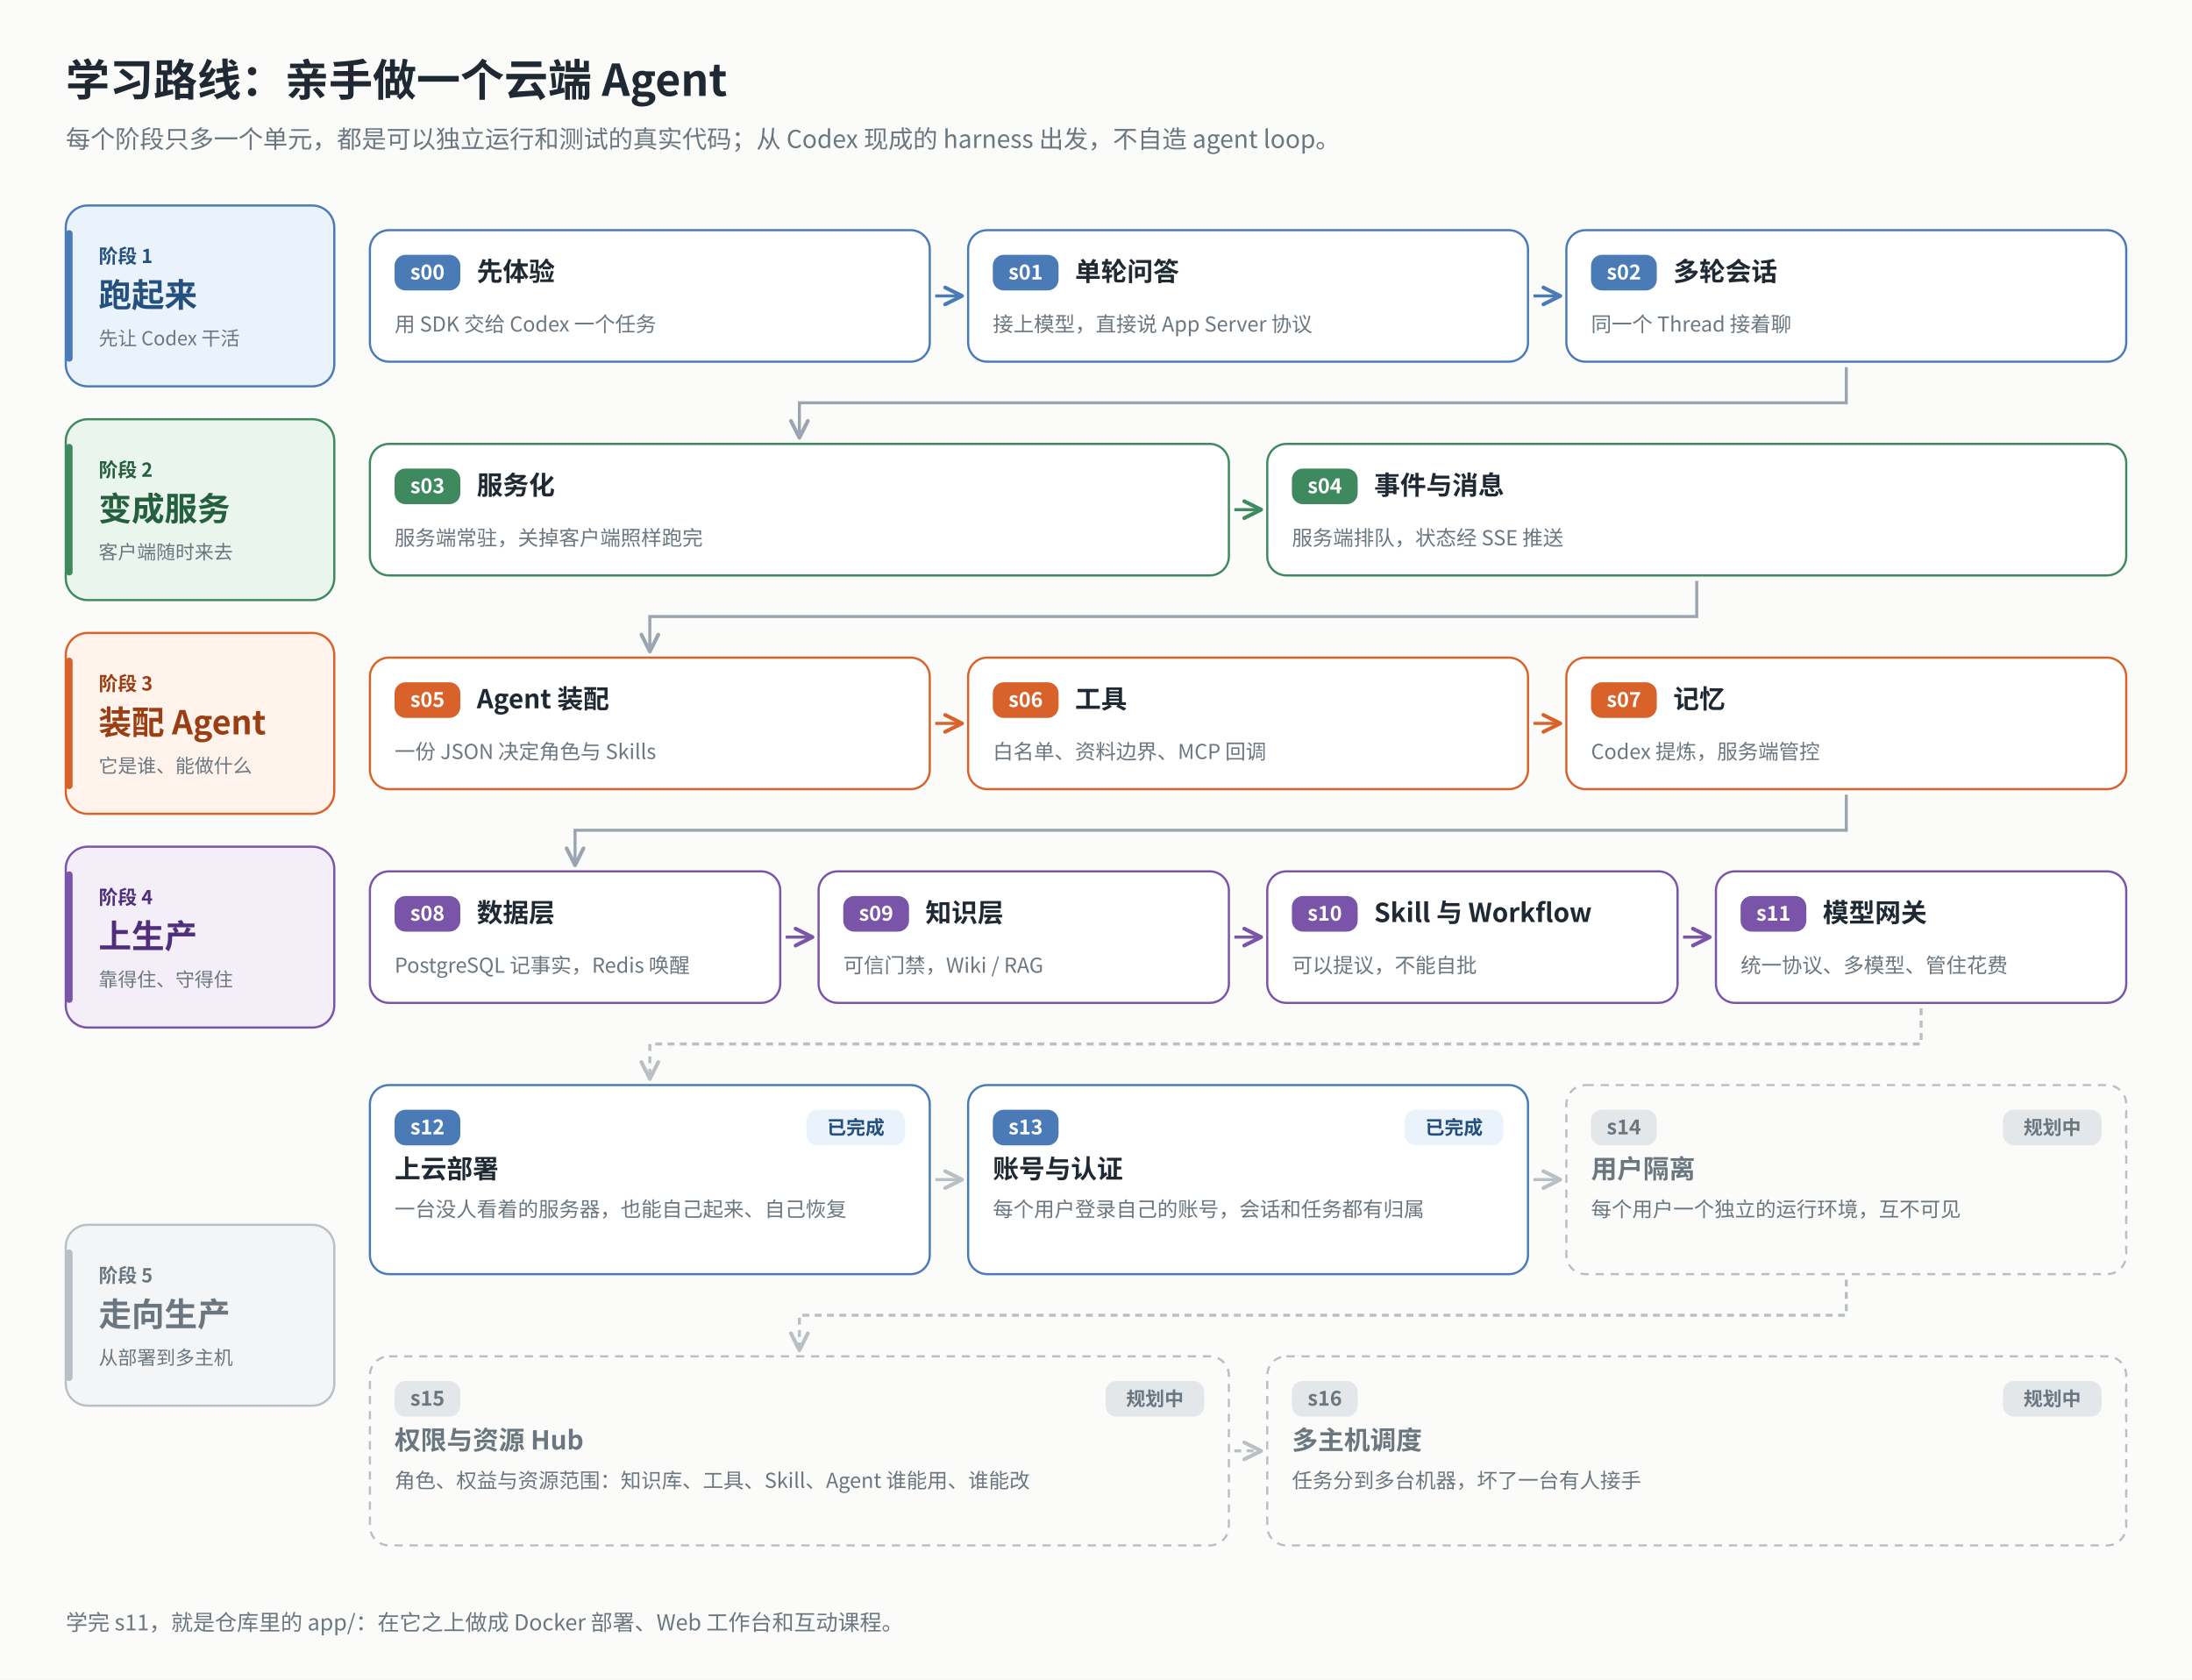
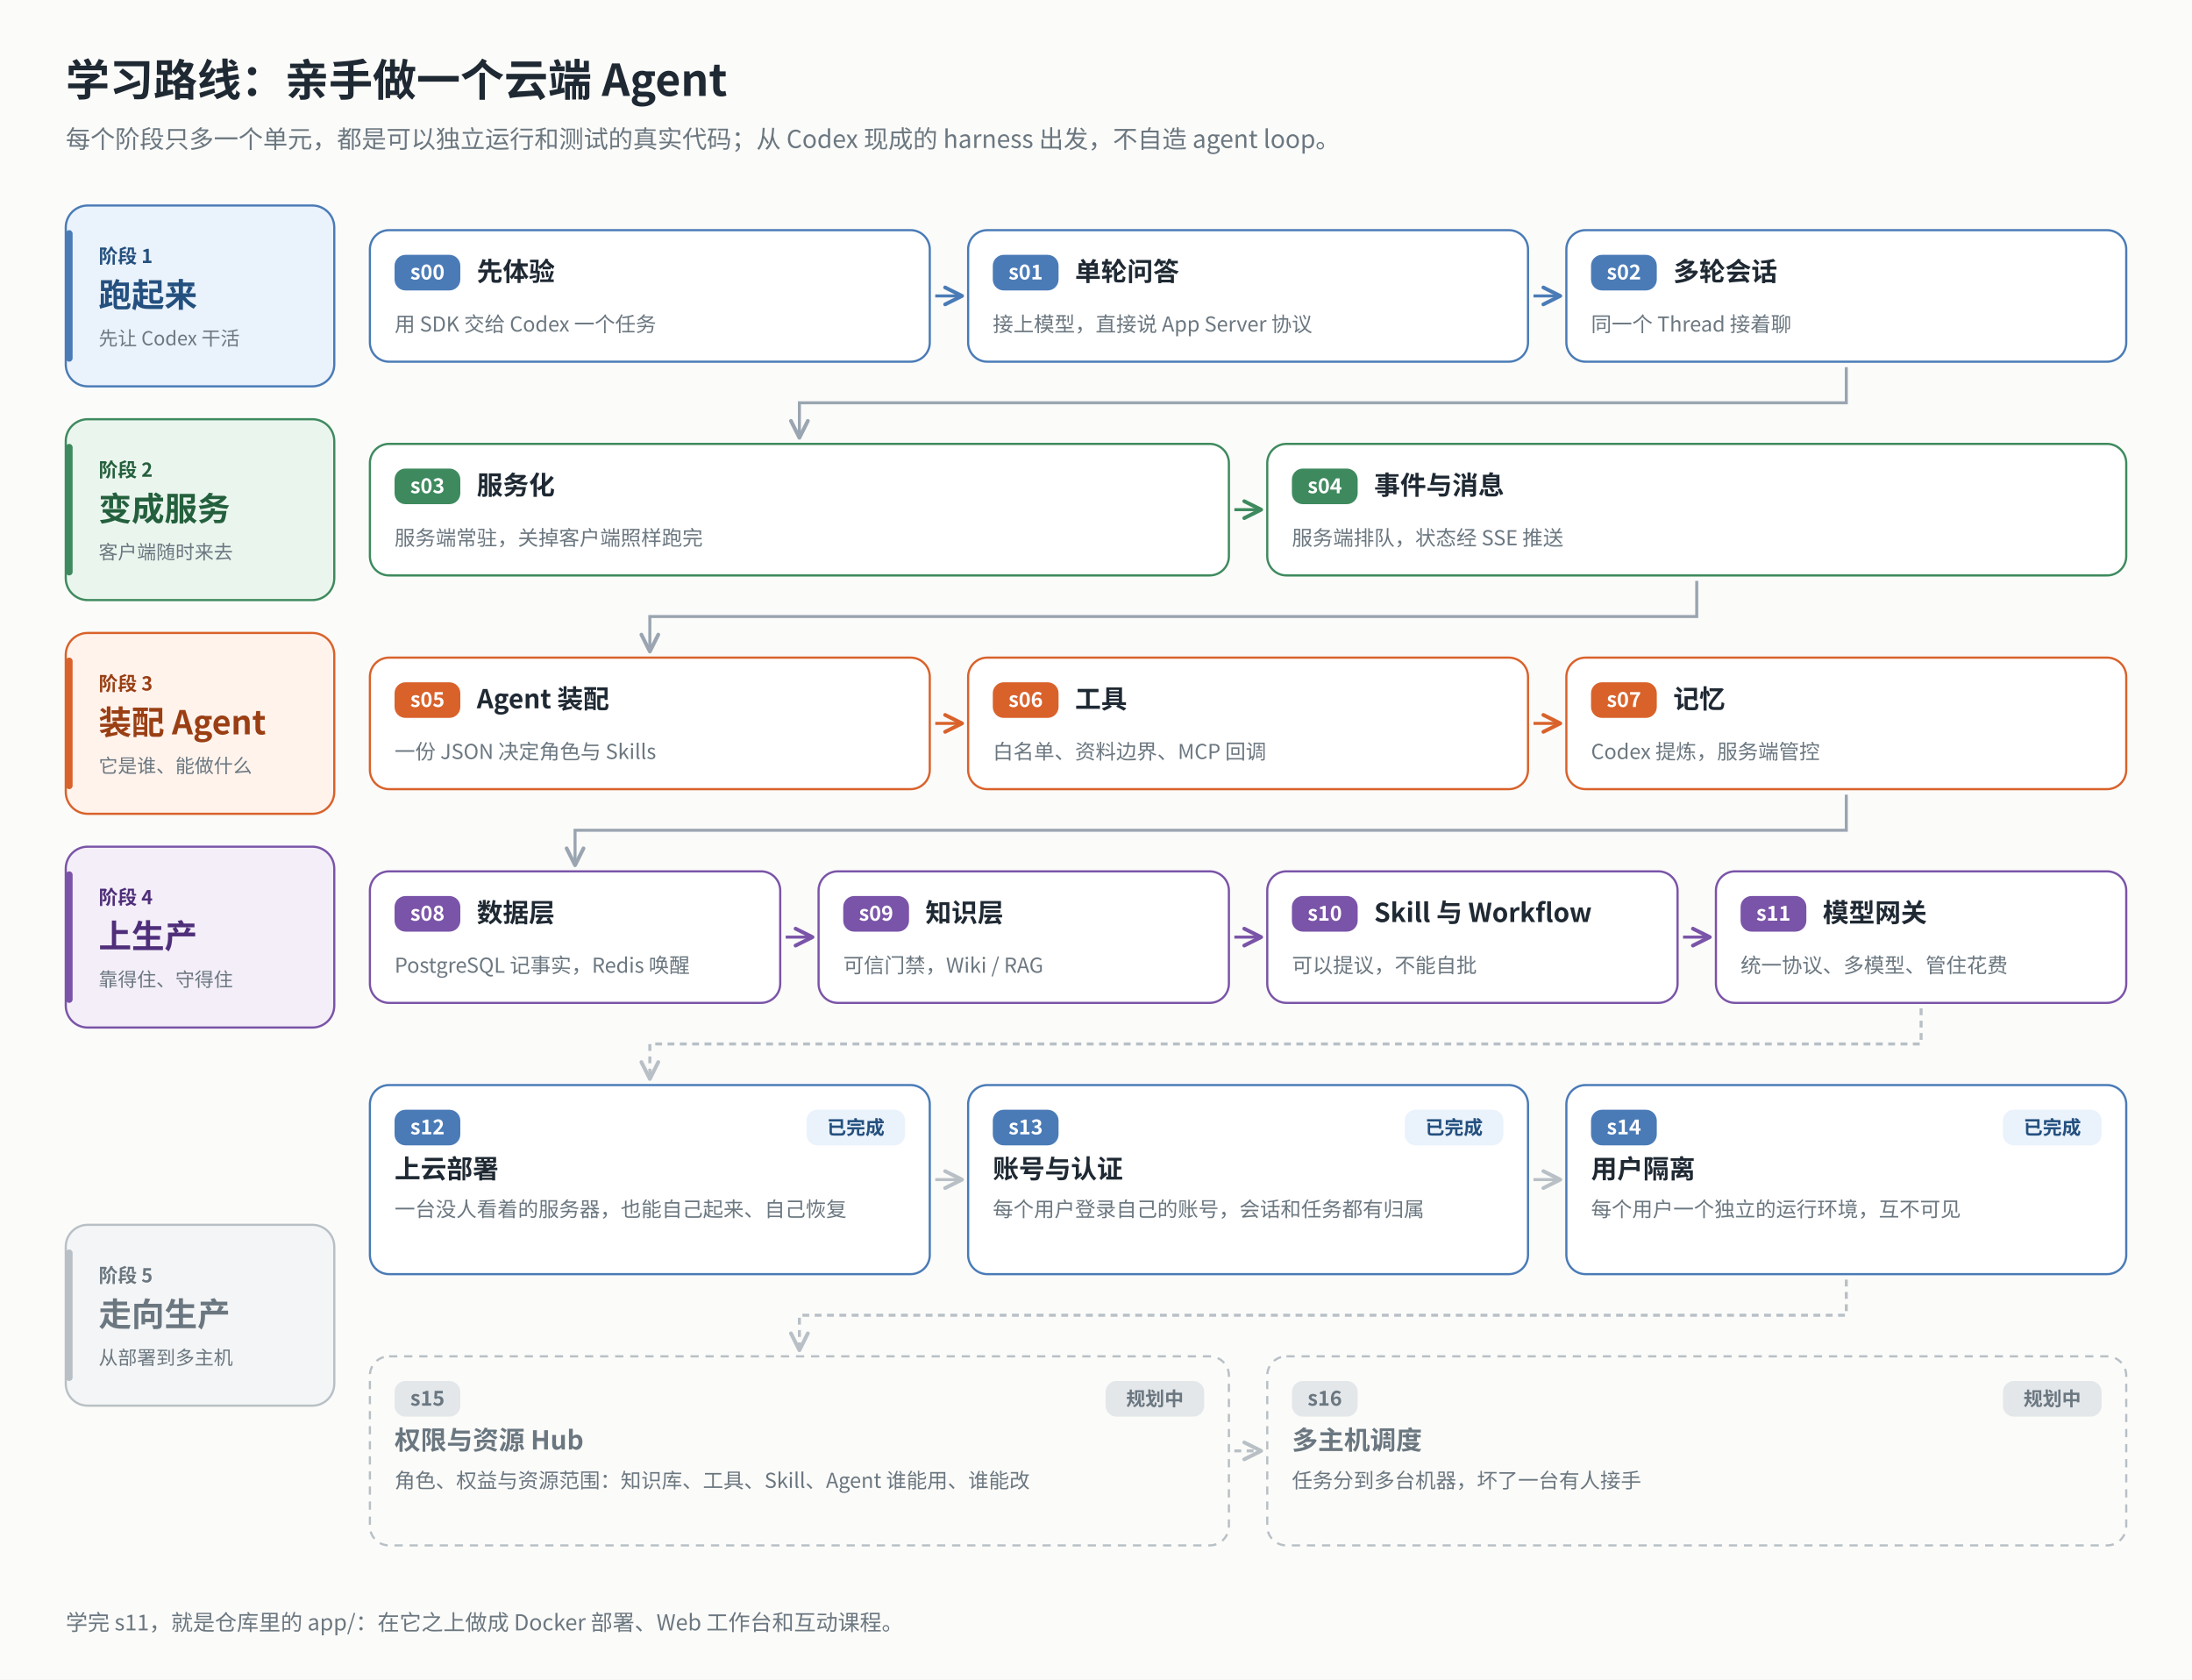
<svg xmlns="http://www.w3.org/2000/svg" width="1600" height="1226" viewBox="0 0 1600 1226" role="img" aria-labelledby="title desc">
  <defs>
    <marker id="arrow-4A7BB7" viewBox="0 0 10 10" refX="8" refY="5" markerWidth="7" markerHeight="7" orient="auto-start-reverse">
      <path d="M1 1 L9 5 L1 9" fill="none" stroke="#4A7BB7" stroke-width="1.8" stroke-linecap="round" stroke-linejoin="round" />
    </marker>
    <marker id="arrow-3E8A5E" viewBox="0 0 10 10" refX="8" refY="5" markerWidth="7" markerHeight="7" orient="auto-start-reverse">
      <path d="M1 1 L9 5 L1 9" fill="none" stroke="#3E8A5E" stroke-width="1.8" stroke-linecap="round" stroke-linejoin="round" />
    </marker>
    <marker id="arrow-D9622B" viewBox="0 0 10 10" refX="8" refY="5" markerWidth="7" markerHeight="7" orient="auto-start-reverse">
      <path d="M1 1 L9 5 L1 9" fill="none" stroke="#D9622B" stroke-width="1.8" stroke-linecap="round" stroke-linejoin="round" />
    </marker>
    <marker id="arrow-7A54A8" viewBox="0 0 10 10" refX="8" refY="5" markerWidth="7" markerHeight="7" orient="auto-start-reverse">
      <path d="M1 1 L9 5 L1 9" fill="none" stroke="#7A54A8" stroke-width="1.8" stroke-linecap="round" stroke-linejoin="round" />
    </marker>
    <marker id="arrow-B8C0C6" viewBox="0 0 10 10" refX="8" refY="5" markerWidth="7" markerHeight="7" orient="auto-start-reverse">
      <path d="M1 1 L9 5 L1 9" fill="none" stroke="#B8C0C6" stroke-width="1.8" stroke-linecap="round" stroke-linejoin="round" />
    </marker>
    <marker id="arrow-9AA5B1" viewBox="0 0 10 10" refX="8" refY="5" markerWidth="7" markerHeight="7" orient="auto-start-reverse">
      <path d="M1 1 L9 5 L1 9" fill="none" stroke="#9AA5B1" stroke-width="1.8" stroke-linecap="round" stroke-linejoin="round" />
    </marker>
  </defs>
  <g font-family="PingFang SC, Microsoft YaHei, Noto Sans CJK SC, sans-serif">
    <rect width="1600" height="1226" fill="#FBFBF9" />
    <text x="48" y="70" font-size="32" fill="#1F2933" font-weight="700" text-anchor="start">学习路线：亲手做一个云端 Agent</text>
    <text x="48" y="108" font-size="18" fill="#6B7780" font-weight="400" text-anchor="start">每个阶段只多一个单元，都是可以独立运行和测试的真实代码；从 Codex 现成的 harness 出发，不自造 agent loop。</text>
    <rect x="48" y="150" width="196" height="132" rx="16" fill="#EAF2FB" stroke="#4A7BB7" stroke-width="1.6" />
    <rect x="48" y="168" width="5" height="96" rx="2.5" fill="#4A7BB7" />
    <text x="72" y="192" font-size="14" fill="#24507F" font-weight="600" text-anchor="start">阶段 1</text>
    <text x="72" y="224" font-size="24" fill="#24507F" font-weight="700" text-anchor="start">跑起来</text>
    <text x="72" y="252" font-size="14" fill="#6B7780" font-weight="400" text-anchor="start">先让 Codex 干活</text>
    <rect x="270" y="168" width="408.667" height="96" rx="14" fill="#FFFFFF" stroke="#4A7BB7" stroke-width="1.6" />
    <rect x="288" y="186" width="48" height="26" rx="8" fill="#4A7BB7" stroke="none" stroke-width="1.6" />
    <text x="312" y="204" font-size="15" fill="#FFFFFF" font-weight="700" text-anchor="middle">s00</text>
    <text x="348" y="205" font-size="19" fill="#1F2933" font-weight="700" text-anchor="start">先体验</text>
    <text x="288" y="242" font-size="15" fill="#6B7780" font-weight="400" text-anchor="start">用 SDK 交给 Codex 一个任务</text>
    <path d="M682.667,216 L700.667,216" fill="none" stroke="#4A7BB7" stroke-width="2.2" marker-end="url(#arrow-4A7BB7)" />
    <rect x="706.667" y="168" width="408.667" height="96" rx="14" fill="#FFFFFF" stroke="#4A7BB7" stroke-width="1.6" />
    <rect x="724.667" y="186" width="48" height="26" rx="8" fill="#4A7BB7" stroke="none" stroke-width="1.6" />
    <text x="748.667" y="204" font-size="15" fill="#FFFFFF" font-weight="700" text-anchor="middle">s01</text>
    <text x="784.667" y="205" font-size="19" fill="#1F2933" font-weight="700" text-anchor="start">单轮问答</text>
    <text x="724.667" y="242" font-size="15" fill="#6B7780" font-weight="400" text-anchor="start">接上模型，直接说 App Server 协议</text>
    <path d="M1119.333,216 L1137.333,216" fill="none" stroke="#4A7BB7" stroke-width="2.2" marker-end="url(#arrow-4A7BB7)" />
    <rect x="1143.333" y="168" width="408.667" height="96" rx="14" fill="#FFFFFF" stroke="#4A7BB7" stroke-width="1.6" />
    <rect x="1161.333" y="186" width="48" height="26" rx="8" fill="#4A7BB7" stroke="none" stroke-width="1.6" />
    <text x="1185.333" y="204" font-size="15" fill="#FFFFFF" font-weight="700" text-anchor="middle">s02</text>
    <text x="1221.333" y="205" font-size="19" fill="#1F2933" font-weight="700" text-anchor="start">多轮会话</text>
    <text x="1161.333" y="242" font-size="15" fill="#6B7780" font-weight="400" text-anchor="start">同一个 Thread 接着聊</text>
    <path d="M1347.667,268 L1347.667,294 L583.5,294 L583.5,318" fill="none" stroke="#9AA5B1" stroke-width="2.2" marker-end="url(#arrow-9AA5B1)" />
    <rect x="48" y="306" width="196" height="132" rx="16" fill="#EAF5EE" stroke="#3E8A5E" stroke-width="1.6" />
    <rect x="48" y="324" width="5" height="96" rx="2.5" fill="#3E8A5E" />
    <text x="72" y="348" font-size="14" fill="#24603D" font-weight="600" text-anchor="start">阶段 2</text>
    <text x="72" y="380" font-size="24" fill="#24603D" font-weight="700" text-anchor="start">变成服务</text>
    <text x="72" y="408" font-size="14" fill="#6B7780" font-weight="400" text-anchor="start">客户端随时来去</text>
    <rect x="270" y="324" width="627" height="96" rx="14" fill="#FFFFFF" stroke="#3E8A5E" stroke-width="1.6" />
    <rect x="288" y="342" width="48" height="26" rx="8" fill="#3E8A5E" stroke="none" stroke-width="1.6" />
    <text x="312" y="360" font-size="15" fill="#FFFFFF" font-weight="700" text-anchor="middle">s03</text>
    <text x="348" y="361" font-size="19" fill="#1F2933" font-weight="700" text-anchor="start">服务化</text>
    <text x="288" y="398" font-size="15" fill="#6B7780" font-weight="400" text-anchor="start">服务端常驻，关掉客户端照样跑完</text>
    <path d="M901,372 L919,372" fill="none" stroke="#3E8A5E" stroke-width="2.2" marker-end="url(#arrow-3E8A5E)" />
    <rect x="925" y="324" width="627" height="96" rx="14" fill="#FFFFFF" stroke="#3E8A5E" stroke-width="1.6" />
    <rect x="943" y="342" width="48" height="26" rx="8" fill="#3E8A5E" stroke="none" stroke-width="1.6" />
    <text x="967" y="360" font-size="15" fill="#FFFFFF" font-weight="700" text-anchor="middle">s04</text>
    <text x="1003" y="361" font-size="19" fill="#1F2933" font-weight="700" text-anchor="start">事件与消息</text>
    <text x="943" y="398" font-size="15" fill="#6B7780" font-weight="400" text-anchor="start">服务端排队，状态经 SSE 推送</text>
    <path d="M1238.5,424 L1238.5,450 L474.333,450 L474.333,474" fill="none" stroke="#9AA5B1" stroke-width="2.2" marker-end="url(#arrow-9AA5B1)" />
    <rect x="48" y="462" width="196" height="132" rx="16" fill="#FFF3EC" stroke="#D9622B" stroke-width="1.6" />
    <rect x="48" y="480" width="5" height="96" rx="2.5" fill="#D9622B" />
    <text x="72" y="504" font-size="14" fill="#9A3F14" font-weight="600" text-anchor="start">阶段 3</text>
    <text x="72" y="536" font-size="24" fill="#9A3F14" font-weight="700" text-anchor="start">装配 Agent</text>
    <text x="72" y="564" font-size="14" fill="#6B7780" font-weight="400" text-anchor="start">它是谁、能做什么</text>
    <rect x="270" y="480" width="408.667" height="96" rx="14" fill="#FFFFFF" stroke="#D9622B" stroke-width="1.6" />
    <rect x="288" y="498" width="48" height="26" rx="8" fill="#D9622B" stroke="none" stroke-width="1.6" />
    <text x="312" y="516" font-size="15" fill="#FFFFFF" font-weight="700" text-anchor="middle">s05</text>
    <text x="348" y="517" font-size="19" fill="#1F2933" font-weight="700" text-anchor="start">Agent 装配</text>
    <text x="288" y="554" font-size="15" fill="#6B7780" font-weight="400" text-anchor="start">一份 JSON 决定角色与 Skills</text>
    <path d="M682.667,528 L700.667,528" fill="none" stroke="#D9622B" stroke-width="2.2" marker-end="url(#arrow-D9622B)" />
    <rect x="706.667" y="480" width="408.667" height="96" rx="14" fill="#FFFFFF" stroke="#D9622B" stroke-width="1.6" />
    <rect x="724.667" y="498" width="48" height="26" rx="8" fill="#D9622B" stroke="none" stroke-width="1.6" />
    <text x="748.667" y="516" font-size="15" fill="#FFFFFF" font-weight="700" text-anchor="middle">s06</text>
    <text x="784.667" y="517" font-size="19" fill="#1F2933" font-weight="700" text-anchor="start">工具</text>
    <text x="724.667" y="554" font-size="15" fill="#6B7780" font-weight="400" text-anchor="start">白名单、资料边界、MCP 回调</text>
    <path d="M1119.333,528 L1137.333,528" fill="none" stroke="#D9622B" stroke-width="2.2" marker-end="url(#arrow-D9622B)" />
    <rect x="1143.333" y="480" width="408.667" height="96" rx="14" fill="#FFFFFF" stroke="#D9622B" stroke-width="1.6" />
    <rect x="1161.333" y="498" width="48" height="26" rx="8" fill="#D9622B" stroke="none" stroke-width="1.6" />
    <text x="1185.333" y="516" font-size="15" fill="#FFFFFF" font-weight="700" text-anchor="middle">s07</text>
    <text x="1221.333" y="517" font-size="19" fill="#1F2933" font-weight="700" text-anchor="start">记忆</text>
    <text x="1161.333" y="554" font-size="15" fill="#6B7780" font-weight="400" text-anchor="start">Codex 提炼，服务端管控</text>
    <path d="M1347.667,580 L1347.667,606 L419.75,606 L419.75,630" fill="none" stroke="#9AA5B1" stroke-width="2.2" marker-end="url(#arrow-9AA5B1)" />
    <rect x="48" y="618" width="196" height="132" rx="16" fill="#F3EEF8" stroke="#7A54A8" stroke-width="1.6" />
    <rect x="48" y="636" width="5" height="96" rx="2.5" fill="#7A54A8" />
    <text x="72" y="660" font-size="14" fill="#4F2E7A" font-weight="600" text-anchor="start">阶段 4</text>
    <text x="72" y="692" font-size="24" fill="#4F2E7A" font-weight="700" text-anchor="start">上生产</text>
    <text x="72" y="720" font-size="14" fill="#6B7780" font-weight="400" text-anchor="start">靠得住、守得住</text>
    <rect x="270" y="636" width="299.5" height="96" rx="14" fill="#FFFFFF" stroke="#7A54A8" stroke-width="1.6" />
    <rect x="288" y="654" width="48" height="26" rx="8" fill="#7A54A8" stroke="none" stroke-width="1.6" />
    <text x="312" y="672" font-size="15" fill="#FFFFFF" font-weight="700" text-anchor="middle">s08</text>
    <text x="348" y="673" font-size="19" fill="#1F2933" font-weight="700" text-anchor="start">数据层</text>
    <text x="288" y="710" font-size="15" fill="#6B7780" font-weight="400" text-anchor="start">PostgreSQL 记事实，Redis 唤醒</text>
    <path d="M573.5,684 L591.5,684" fill="none" stroke="#7A54A8" stroke-width="2.2" marker-end="url(#arrow-7A54A8)" />
    <rect x="597.5" y="636" width="299.5" height="96" rx="14" fill="#FFFFFF" stroke="#7A54A8" stroke-width="1.6" />
    <rect x="615.5" y="654" width="48" height="26" rx="8" fill="#7A54A8" stroke="none" stroke-width="1.6" />
    <text x="639.5" y="672" font-size="15" fill="#FFFFFF" font-weight="700" text-anchor="middle">s09</text>
    <text x="675.5" y="673" font-size="19" fill="#1F2933" font-weight="700" text-anchor="start">知识层</text>
    <text x="615.5" y="710" font-size="15" fill="#6B7780" font-weight="400" text-anchor="start">可信门禁，Wiki / RAG</text>
    <path d="M901,684 L919,684" fill="none" stroke="#7A54A8" stroke-width="2.2" marker-end="url(#arrow-7A54A8)" />
    <rect x="925" y="636" width="299.5" height="96" rx="14" fill="#FFFFFF" stroke="#7A54A8" stroke-width="1.6" />
    <rect x="943" y="654" width="48" height="26" rx="8" fill="#7A54A8" stroke="none" stroke-width="1.6" />
    <text x="967" y="672" font-size="15" fill="#FFFFFF" font-weight="700" text-anchor="middle">s10</text>
    <text x="1003" y="673" font-size="19" fill="#1F2933" font-weight="700" text-anchor="start">Skill 与 Workflow</text>
    <text x="943" y="710" font-size="15" fill="#6B7780" font-weight="400" text-anchor="start">可以提议，不能自批</text>
    <path d="M1228.5,684 L1246.5,684" fill="none" stroke="#7A54A8" stroke-width="2.2" marker-end="url(#arrow-7A54A8)" />
    <rect x="1252.5" y="636" width="299.5" height="96" rx="14" fill="#FFFFFF" stroke="#7A54A8" stroke-width="1.6" />
    <rect x="1270.5" y="654" width="48" height="26" rx="8" fill="#7A54A8" stroke="none" stroke-width="1.6" />
    <text x="1294.5" y="672" font-size="15" fill="#FFFFFF" font-weight="700" text-anchor="middle">s11</text>
    <text x="1330.5" y="673" font-size="19" fill="#1F2933" font-weight="700" text-anchor="start">模型网关</text>
    <text x="1270.5" y="710" font-size="15" fill="#6B7780" font-weight="400" text-anchor="start">统一协议、多模型、管住花费</text>
    <path d="M1402.25,736 L1402.25,762 L474.333,762 L474.333,786" fill="none" stroke="#B8C0C6" stroke-width="2.2" stroke-dasharray="5 4" marker-end="url(#arrow-B8C0C6)" />
    <rect x="48" y="894" width="196" height="132" rx="16" fill="#F4F5F6" stroke="#B8C0C6" stroke-width="1.6" />
    <rect x="48" y="912" width="5" height="96" rx="2.5" fill="#B8C0C6" />
    <text x="72" y="936" font-size="14" fill="#6B7780" font-weight="600" text-anchor="start">阶段 5</text>
    <text x="72" y="968" font-size="24" fill="#6B7780" font-weight="700" text-anchor="start">走向生产</text>
    <text x="72" y="996" font-size="14" fill="#6B7780" font-weight="400" text-anchor="start">从部署到多主机</text>
    <rect x="270" y="792" width="408.667" height="138" rx="14" fill="#FFFFFF" stroke="#4A7BB7" stroke-width="1.6" />
    <rect x="288" y="810" width="48" height="26" rx="8" fill="#4A7BB7" stroke="none" stroke-width="1.6" />
    <text x="312" y="828" font-size="15" fill="#FFFFFF" font-weight="700" text-anchor="middle">s12</text>
    <rect x="588.667" y="810" width="72" height="26" rx="8" fill="#EAF2FB" stroke="none" stroke-width="1.6" />
    <text x="624.667" y="828" font-size="14" fill="#24507F" font-weight="600" text-anchor="middle">已完成</text>
    <text x="288" y="860" font-size="19" fill="#1F2933" font-weight="700" text-anchor="start">上云部署</text>
    <text x="288" y="888" font-size="15" fill="#6B7780" font-weight="400" text-anchor="start">一台没人看着的服务器，也能自己起来、自己恢复</text>
    <path d="M682.667,861 L700.667,861" fill="none" stroke="#B8C0C6" stroke-width="2.2" marker-end="url(#arrow-B8C0C6)" />
    <a href="https://github.com/pengcong2020520/learn-codex-harness/blob/main/stages/s13-auth/README.md" target="_blank" rel="noopener noreferrer">
      <rect x="706.667" y="792" width="408.667" height="138" rx="14" fill="#FFFFFF" stroke="#4A7BB7" stroke-width="1.6" />
      <rect x="724.667" y="810" width="48" height="26" rx="8" fill="#4A7BB7" stroke="none" stroke-width="1.6" />
      <text x="748.667" y="828" font-size="15" fill="#FFFFFF" font-weight="700" text-anchor="middle">s13</text>
      <rect x="1025.333" y="810" width="72" height="26" rx="8" fill="#EAF2FB" stroke="none" stroke-width="1.6" />
      <text x="1061.333" y="828" font-size="14" fill="#24507F" font-weight="600" text-anchor="middle">已完成</text>
      <text x="724.667" y="860" font-size="19" fill="#1F2933" font-weight="700" text-anchor="start">账号与认证</text>
      <text x="724.667" y="888" font-size="15" fill="#6B7780" font-weight="400" text-anchor="start">每个用户登录自己的账号，会话和任务都有归属</text>
    </a>
    <path d="M1119.333,861 L1137.333,861" fill="none" stroke="#B8C0C6" stroke-width="2.2" marker-end="url(#arrow-B8C0C6)" />
-     <rect x="1143.333" y="792" width="408.667" height="138" rx="14" fill="#FBFBF9" stroke="#B8C0C6" stroke-width="1.6" stroke-dasharray="6 5" />
-     <rect x="1161.333" y="810" width="48" height="26" rx="8" fill="#E3E7EA" stroke="none" stroke-width="1.6" />
-     <text x="1185.333" y="828" font-size="15" fill="#6B7780" font-weight="700" text-anchor="middle">s14</text>
-     <rect x="1462" y="810" width="72" height="26" rx="8" fill="#E3E7EA" stroke="none" stroke-width="1.6" />
-     <text x="1498" y="828" font-size="14" fill="#6B7780" font-weight="600" text-anchor="middle">规划中</text>
-     <text x="1161.333" y="860" font-size="19" fill="#6B7780" font-weight="700" text-anchor="start">用户隔离</text>
-     <text x="1161.333" y="888" font-size="15" fill="#6B7780" font-weight="400" text-anchor="start">每个用户一个独立的运行环境，互不可见</text>
+     <a href="https://github.com/pengcong2020520/learn-codex-harness/blob/main/stages/s14-isolation/README.md" target="_blank" rel="noopener noreferrer">
+       <rect x="1143.333" y="792" width="408.667" height="138" rx="14" fill="#FFFFFF" stroke="#4A7BB7" stroke-width="1.6" />
+       <rect x="1161.333" y="810" width="48" height="26" rx="8" fill="#4A7BB7" stroke="none" stroke-width="1.6" />
+       <text x="1185.333" y="828" font-size="15" fill="#FFFFFF" font-weight="700" text-anchor="middle">s14</text>
+       <rect x="1462" y="810" width="72" height="26" rx="8" fill="#EAF2FB" stroke="none" stroke-width="1.6" />
+       <text x="1498" y="828" font-size="14" fill="#24507F" font-weight="600" text-anchor="middle">已完成</text>
+       <text x="1161.333" y="860" font-size="19" fill="#1F2933" font-weight="700" text-anchor="start">用户隔离</text>
+       <text x="1161.333" y="888" font-size="15" fill="#6B7780" font-weight="400" text-anchor="start">每个用户一个独立的运行环境，互不可见</text>
+     </a>
    <path d="M1347.667,934 L1347.667,960 L583.5,960 L583.5,984" fill="none" stroke="#B8C0C6" stroke-width="2.2" stroke-dasharray="5 4" marker-end="url(#arrow-B8C0C6)" />
    <rect x="270" y="990" width="627" height="138" rx="14" fill="#FBFBF9" stroke="#B8C0C6" stroke-width="1.6" stroke-dasharray="6 5" />
    <rect x="288" y="1008" width="48" height="26" rx="8" fill="#E3E7EA" stroke="none" stroke-width="1.6" />
    <text x="312" y="1026" font-size="15" fill="#6B7780" font-weight="700" text-anchor="middle">s15</text>
    <rect x="807" y="1008" width="72" height="26" rx="8" fill="#E3E7EA" stroke="none" stroke-width="1.6" />
    <text x="843" y="1026" font-size="14" fill="#6B7780" font-weight="600" text-anchor="middle">规划中</text>
    <text x="288" y="1058" font-size="19" fill="#6B7780" font-weight="700" text-anchor="start">权限与资源 Hub</text>
    <text x="288" y="1086" font-size="15" fill="#6B7780" font-weight="400" text-anchor="start">角色、权益与资源范围：知识库、工具、Skill、Agent 谁能用、谁能改</text>
    <path d="M901,1059 L919,1059" fill="none" stroke="#B8C0C6" stroke-width="2.2" stroke-dasharray="5 4" marker-end="url(#arrow-B8C0C6)" />
    <rect x="925" y="990" width="627" height="138" rx="14" fill="#FBFBF9" stroke="#B8C0C6" stroke-width="1.6" stroke-dasharray="6 5" />
    <rect x="943" y="1008" width="48" height="26" rx="8" fill="#E3E7EA" stroke="none" stroke-width="1.6" />
    <text x="967" y="1026" font-size="15" fill="#6B7780" font-weight="700" text-anchor="middle">s16</text>
    <rect x="1462" y="1008" width="72" height="26" rx="8" fill="#E3E7EA" stroke="none" stroke-width="1.6" />
    <text x="1498" y="1026" font-size="14" fill="#6B7780" font-weight="600" text-anchor="middle">规划中</text>
    <text x="943" y="1058" font-size="19" fill="#6B7780" font-weight="700" text-anchor="start">多主机调度</text>
    <text x="943" y="1086" font-size="15" fill="#6B7780" font-weight="400" text-anchor="start">任务分到多台机器，坏了一台有人接手</text>
    <text x="48" y="1190" font-size="16" fill="#6B7780" font-weight="400" text-anchor="start">学完 s11，就是仓库里的 app/：在它之上做成 Docker 部署、Web 工作台和互动课程。</text>
  </g>
</svg>
